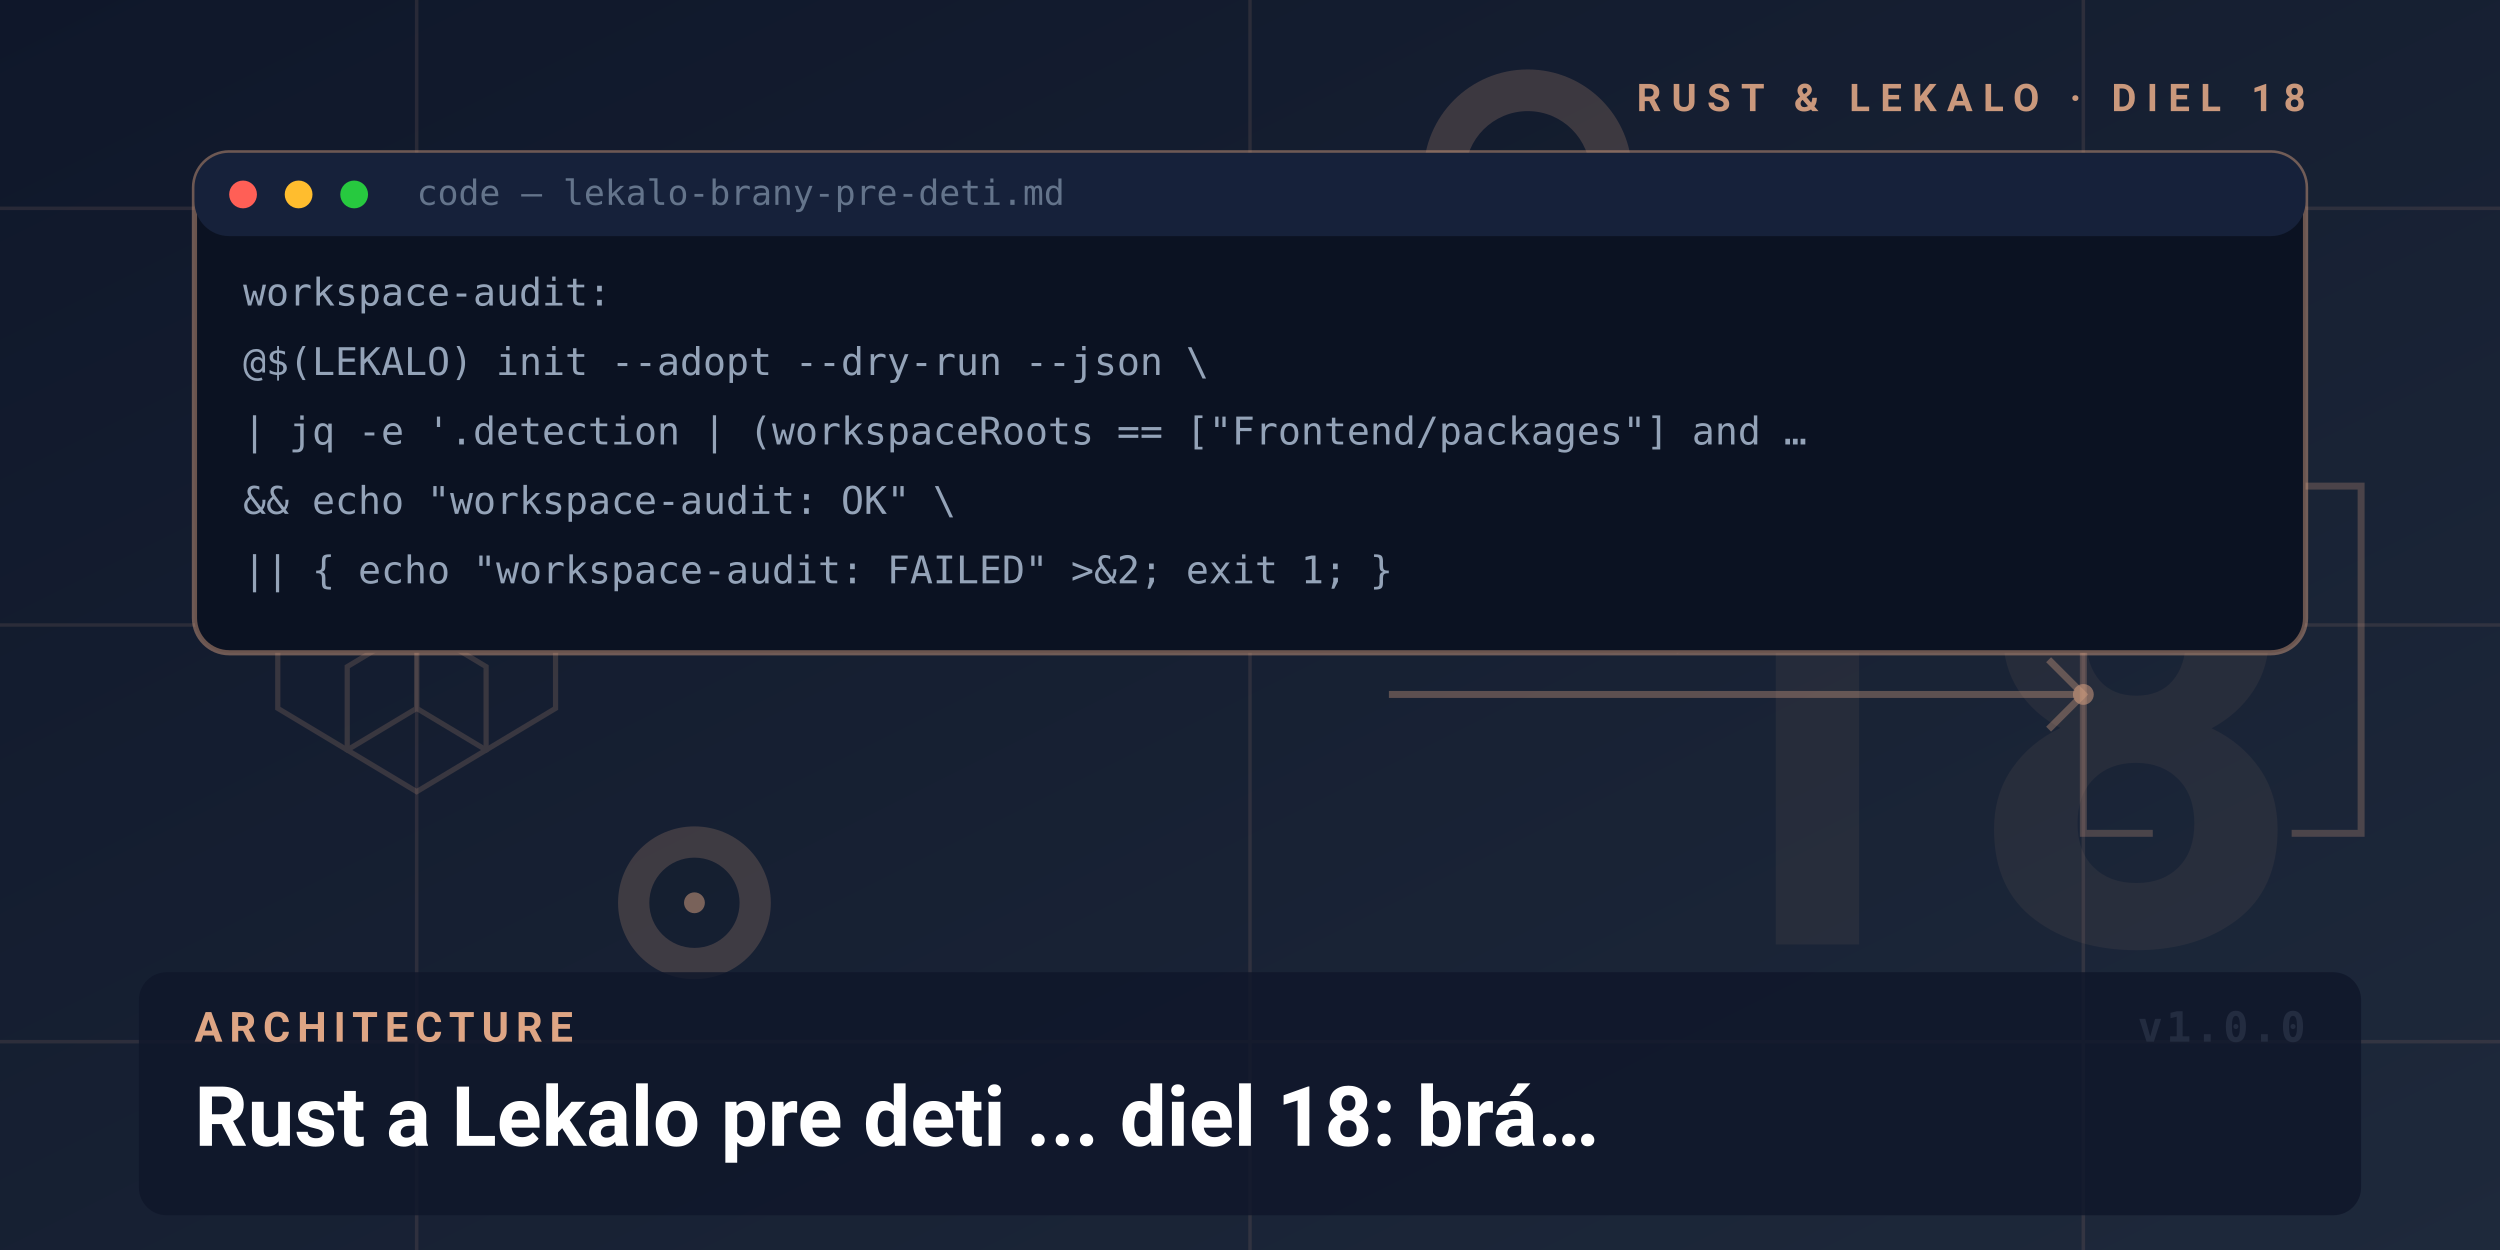
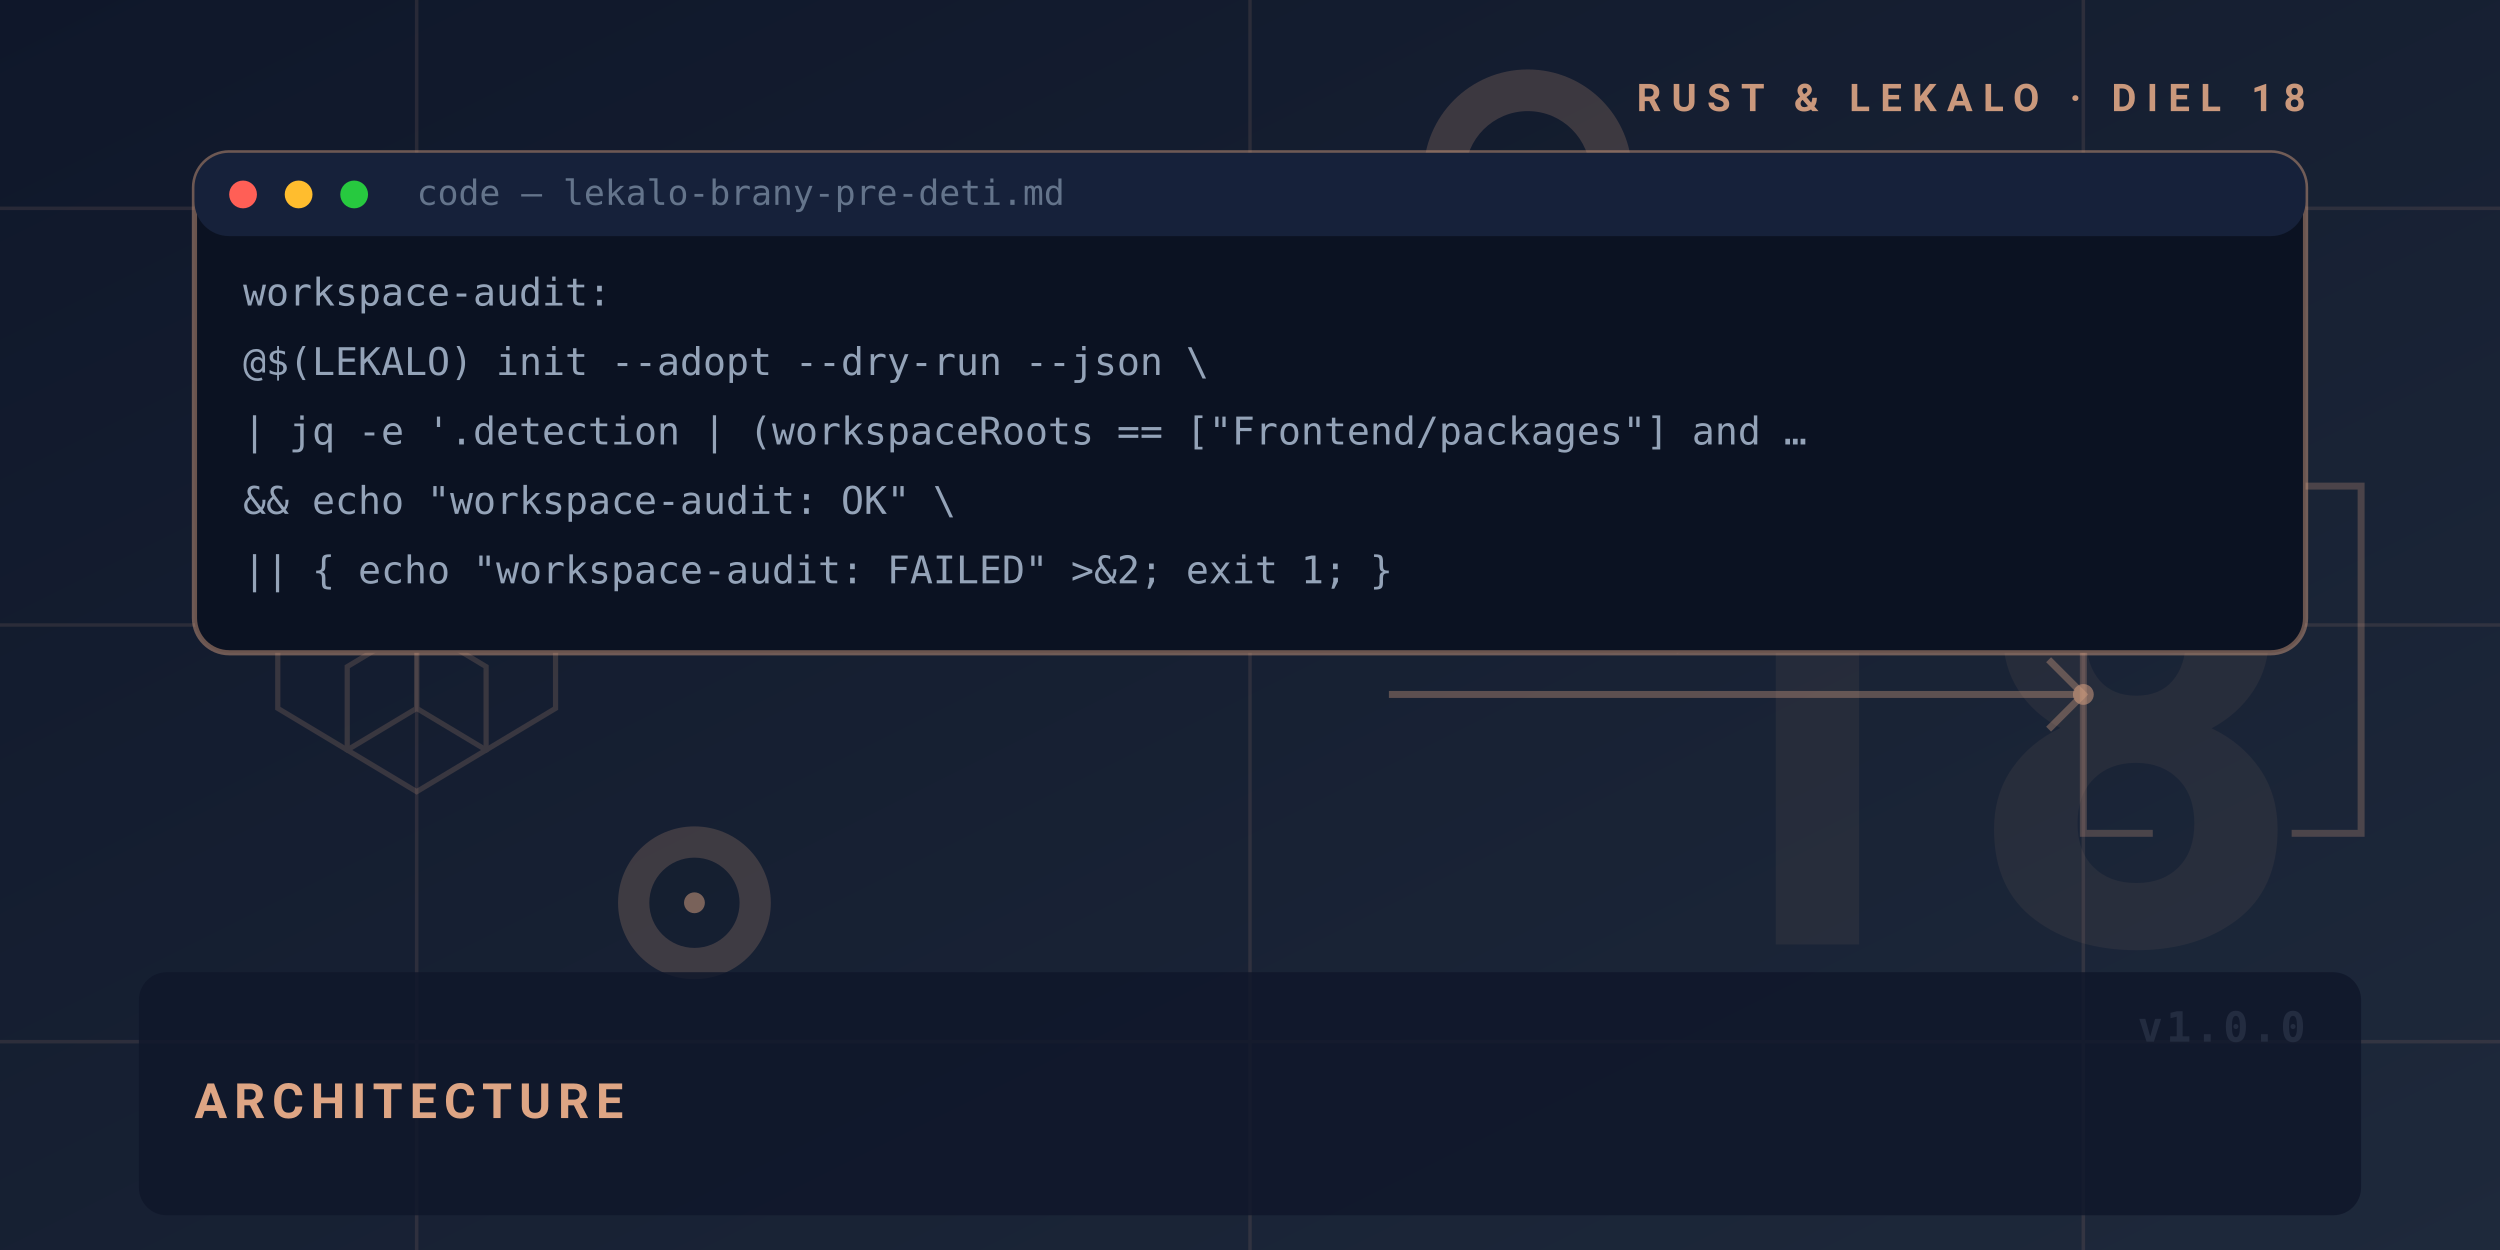
<svg xmlns="http://www.w3.org/2000/svg" viewBox="0 0 720 360" width="720" height="360">
  <defs>
    <linearGradient id="bg" x1="0%" y1="0%" x2="100%" y2="100%">
      <stop offset="0%" style="stop-color:#0f172a" />
      <stop offset="100%" style="stop-color:#1e293b" />
    </linearGradient>
  </defs>
  <rect width="720" height="360" fill="url(#bg)" />
  <g opacity="0.12" stroke="#DEA584" stroke-width="1">
    <line x1="0" y1="60" x2="720" y2="60" />
    <line x1="0" y1="180" x2="720" y2="180" />
    <line x1="0" y1="300" x2="720" y2="300" />
    <line x1="120" y1="0" x2="120" y2="360" />
    <line x1="360" y1="0" x2="360" y2="360" />
    <line x1="600" y1="0" x2="600" y2="360" />
  </g>
  <g opacity="0.18" fill="none" stroke="#DEA584" stroke-width="1.5">
    <polygon points="520,80 540,68 560,80 560,104 540,116 520,104" />
    <polygon points="560,80 580,68 600,80 600,104 580,116 560,104" />
    <polygon points="540,92 560,80 580,92 580,116 560,128 540,116" />
    <polygon points="80,180 100,168 120,180 120,204 100,216 80,204" />
    <polygon points="120,180 140,168 160,180 160,204 140,216 120,204" />
    <polygon points="100,192 120,180 140,192 140,216 120,228 100,216" />
  </g>
  <g stroke="#DEA584" stroke-width="2" fill="none" opacity="0.35">
    <path d="M180,100 L380,100" />
    <path d="M370,90 L380,100 L370,110" />
    <path d="M400,200 L600,200" />
    <path d="M590,190 L600,200 L590,210" />
  </g>
  <g fill="#DEA584" opacity="0.2">
    <circle cx="440" cy="50" r="30" />
    <circle cx="440" cy="50" r="18" fill="#0f172a" />
    <circle cx="200" cy="260" r="22" />
    <circle cx="200" cy="260" r="13" fill="#0f172a" />
  </g>
  <g fill="none" stroke="#DEA584" stroke-width="2" opacity="0.25">
    <path d="M620,140 L600,140 L600,240 L620,240" />
    <path d="M660,140 L680,140 L680,240 L660,240" />
  </g>
  <g fill="#DEA584" opacity="0.5">
    <circle cx="440" cy="50" r="3" />
    <circle cx="200" cy="260" r="3" />
    <circle cx="180" cy="100" r="3" />
    <circle cx="600" cy="200" r="3" />
  </g>
  <text x="664" y="272" text-anchor="end" font-family="Segoe UI, Roboto, sans-serif" font-size="170" font-weight="bold" fill="#DEA584" opacity="0.07">18</text>
  <g>
    <rect x="56" y="44" width="608" height="144" rx="10" fill="#0b1222" stroke="#DEA584" stroke-opacity="0.45" stroke-width="1.5" />
    <rect x="56" y="44" width="608" height="24" rx="10" fill="#16213a" />
    <circle cx="70" cy="56" r="4" fill="#ff5f56" />
    <circle cx="86" cy="56" r="4" fill="#ffbd2e" />
    <circle cx="102" cy="56" r="4" fill="#27c93f" />
    <text x="120" y="59" font-family="monospace" font-size="10" fill="#64748b">code — lekalo-brany-pre-deti.md</text>
    <text x="70" y="88" font-family="monospace" font-size="11" fill="#94a3b8">workspace-audit:</text>
    <text x="70" y="108" font-family="monospace" font-size="11" fill="#94a3b8">@$(LEKALO) init --adopt --dry-run --json \</text>
    <text x="70" y="128" font-family="monospace" font-size="11" fill="#94a3b8">| jq -e '.detection | (workspaceRoots == ["Frontend/packages"] and …</text>
    <text x="70" y="148" font-family="monospace" font-size="11" fill="#94a3b8">&amp;&amp; echo "workspace-audit: OK" \</text>
    <text x="70" y="168" font-family="monospace" font-size="11" fill="#94a3b8">|| { echo "workspace-audit: FAILED" &gt;&amp;2; exit 1; }</text>
  </g>
  <text x="664" y="32" text-anchor="end" font-family="Segoe UI, Roboto, sans-serif" font-size="11" font-weight="bold" letter-spacing="3" fill="#DEA584" opacity="0.9">RUST &amp; LEKALO · DIEL 18</text>
  <text x="664" y="300" text-anchor="end" font-family="monospace" font-size="12" font-weight="bold" letter-spacing="1" fill="#94a3b8" opacity="0.85">v1.0.0</text>
  <rect x="40" y="280" width="640" height="70" rx="8" fill="#0f172a" fill-opacity="0.82" />
-   <text x="56" y="300" font-family="Segoe UI, Roboto, sans-serif" font-size="12" font-weight="bold" letter-spacing="2" fill="#DEA584">ARCHITECTURE</text>
-   <text x="56" y="330" font-family="Segoe UI, Roboto, sans-serif" font-size="24" font-weight="bold" fill="#ffffff">Rust a Lekalo pre deti ... diel 18: brá…</text>
+   <text x="56" y="322" font-family="Segoe UI, Roboto, sans-serif" font-size="14" font-weight="bold" letter-spacing="2" fill="#DEA584">ARCHITECTURE</text>
</svg>
